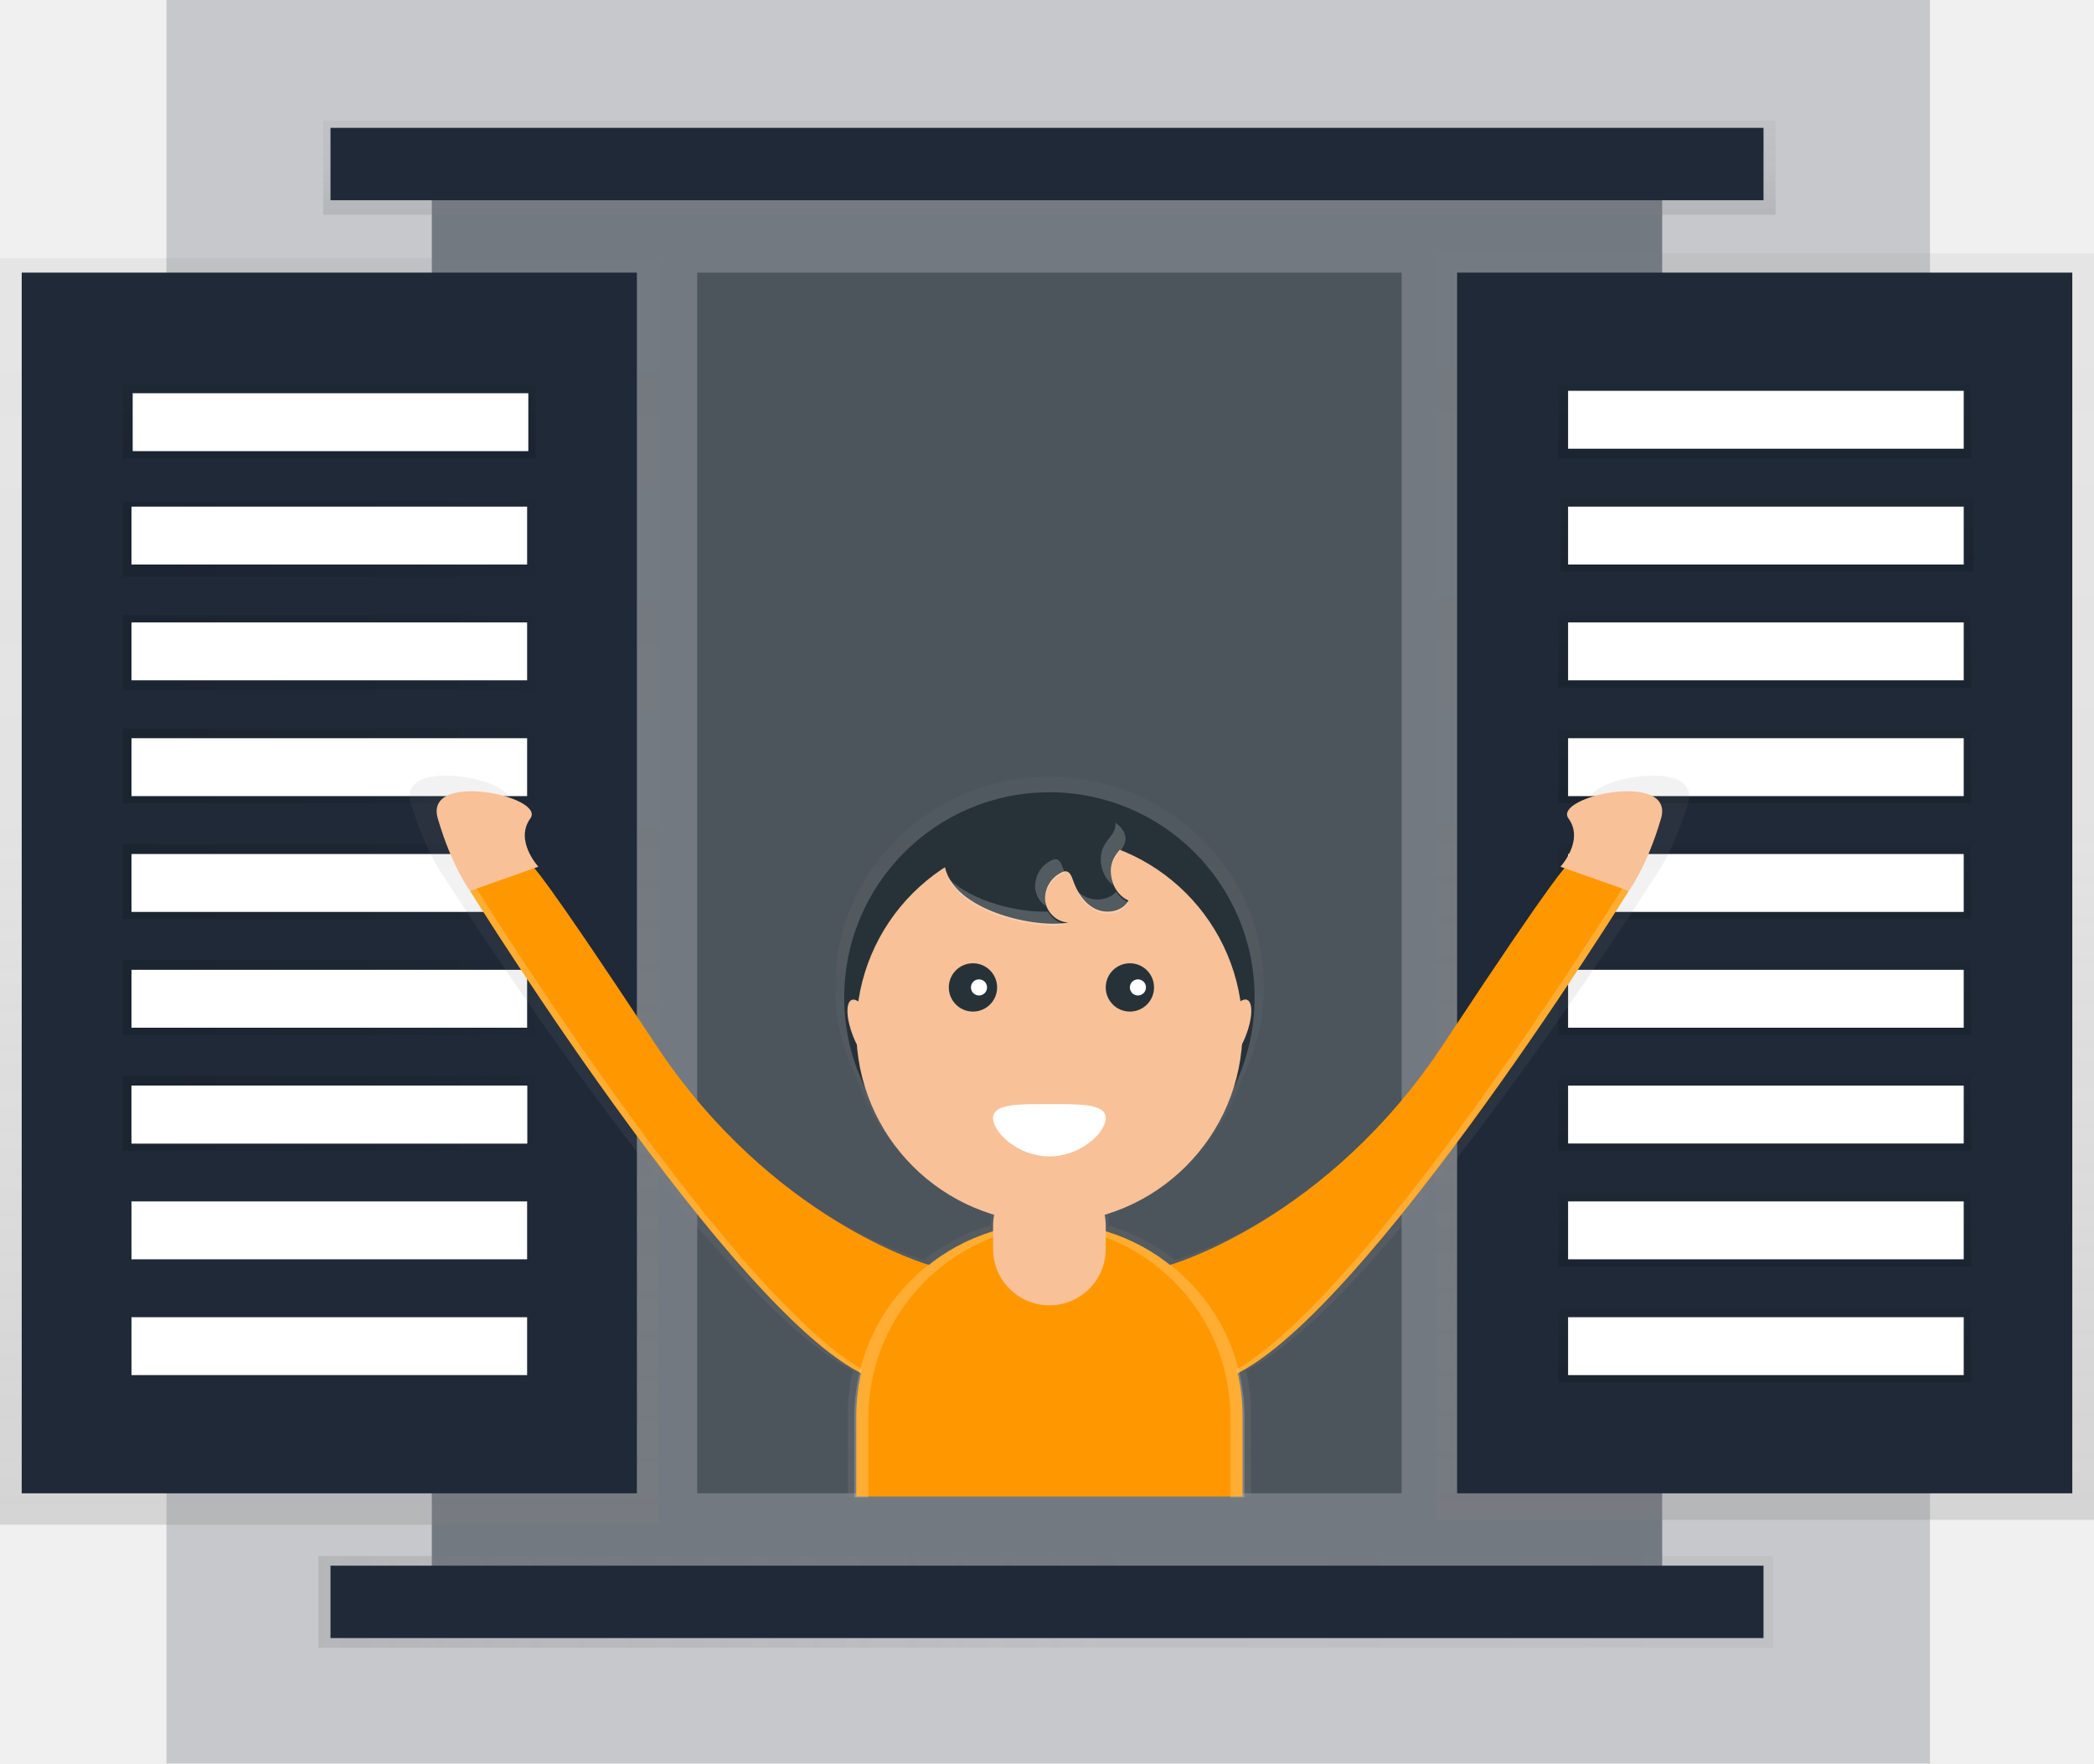
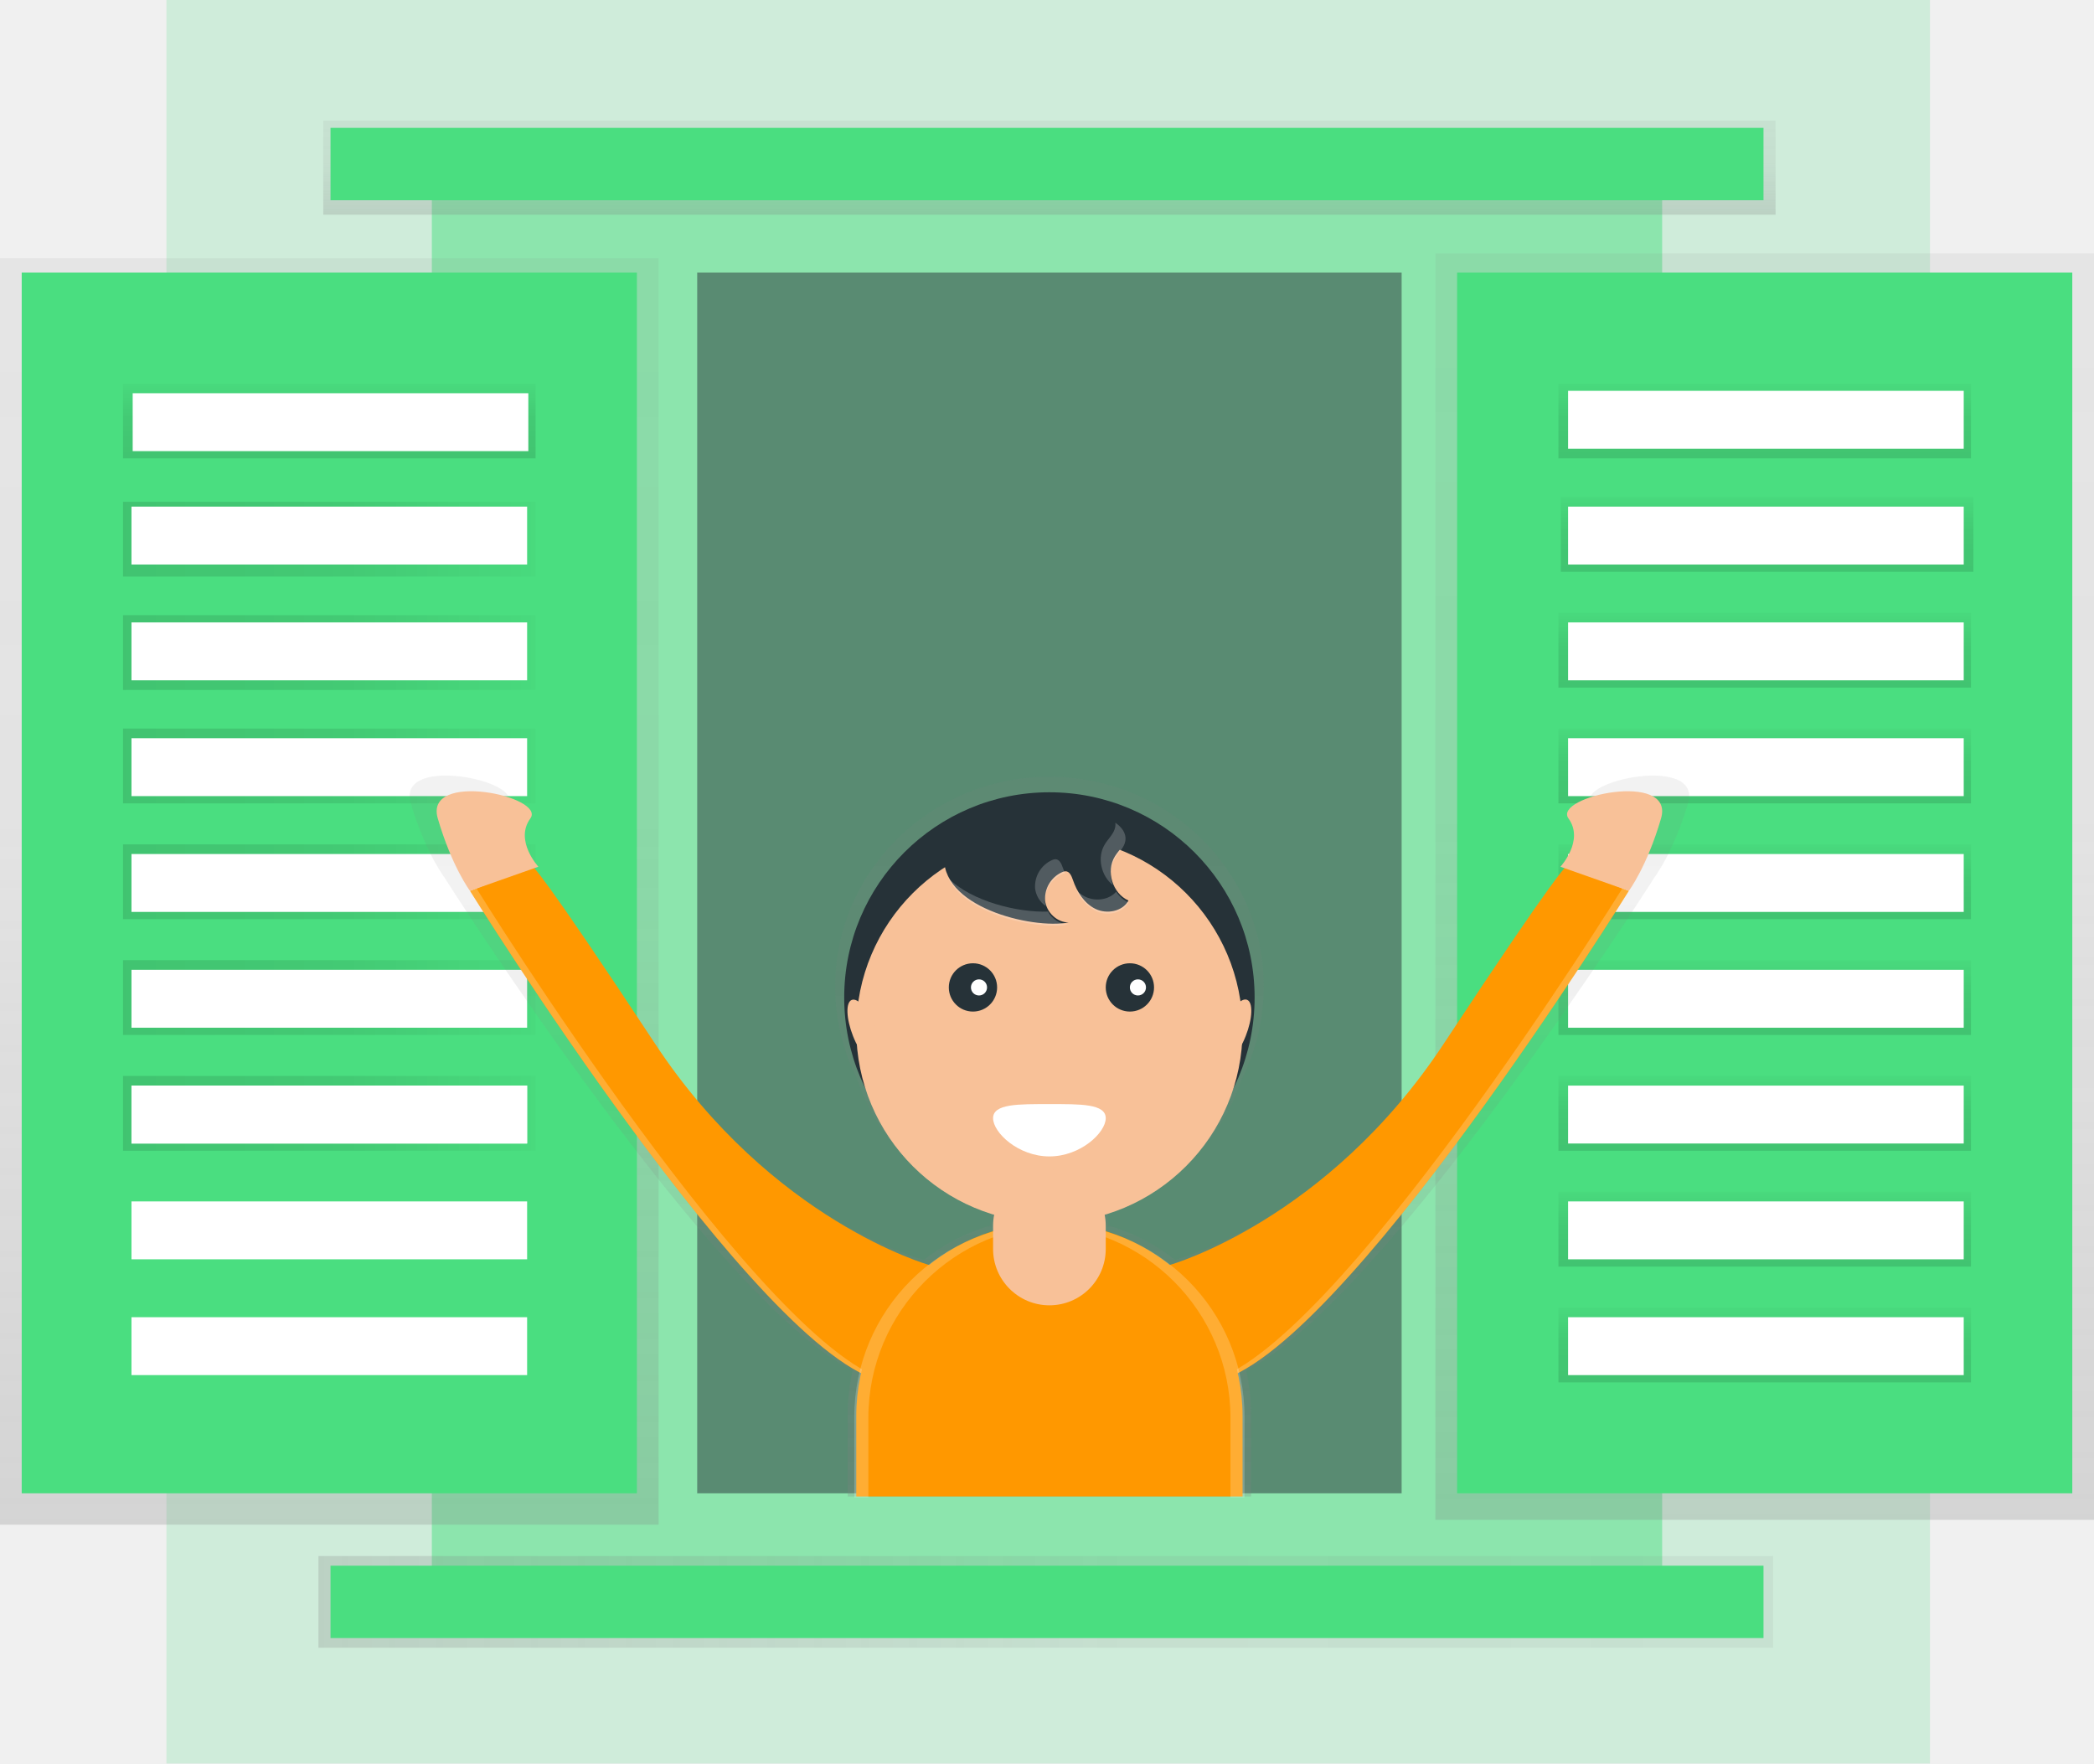
<svg xmlns="http://www.w3.org/2000/svg" xmlns:xlink="http://www.w3.org/1999/xlink" id="fd1e300e-6133-4b79-9025-3394cccdd89f" data-name="Layer 1" width="868" height="731" viewBox="0 0 868 731">
  <defs>
    <linearGradient id="06147ff9-8cd2-48ac-a1c1-caecd7b6d6a5" x1="731.5" y1="630" x2="731.5" y2="105" gradientUnits="userSpaceOnUse">
      <stop offset="0" stop-color="gray" stop-opacity="0.25" />
      <stop offset="0.54" stop-color="gray" stop-opacity="0.12" />
      <stop offset="1" stop-color="gray" stop-opacity="0.1" />
    </linearGradient>
    <linearGradient id="a49b107c-cf66-4ec6-8282-86ab0caa351c" x1="136.5" y1="632" x2="136.5" y2="107" xlink:href="#06147ff9-8cd2-48ac-a1c1-caecd7b6d6a5" />
    <linearGradient id="1f9811ff-c8f4-40a6-be63-e60ca0341cbe" x1="136.5" y1="190" x2="136.5" y2="159" gradientUnits="userSpaceOnUse">
      <stop offset="0" stop-opacity="0.12" />
      <stop offset="0.55" stop-opacity="0.09" />
      <stop offset="1" stop-opacity="0.02" />
    </linearGradient>
    <linearGradient id="b9a200bd-353c-4381-b6e1-073e5213fd80" x1="732.5" y1="237" x2="732.5" y2="206" xlink:href="#1f9811ff-c8f4-40a6-be63-e60ca0341cbe" />
    <linearGradient id="bd740118-0fc8-46fe-baa7-1287731d1ce1" x1="731.5" y1="285" x2="731.5" y2="254" xlink:href="#1f9811ff-c8f4-40a6-be63-e60ca0341cbe" />
    <linearGradient id="be3dcc85-6798-4804-ad40-40dd5e1bf54d" x1="731.5" y1="333" x2="731.5" y2="302" xlink:href="#1f9811ff-c8f4-40a6-be63-e60ca0341cbe" />
    <linearGradient id="7951aed1-d6b7-43ca-8fc6-4bf3d931fa96" x1="731.5" y1="381" x2="731.5" y2="350" xlink:href="#1f9811ff-c8f4-40a6-be63-e60ca0341cbe" />
    <linearGradient id="f7ec873f-c4fc-49e9-9fd3-dd83f2d4e56d" x1="731.5" y1="429" x2="731.5" y2="398" xlink:href="#1f9811ff-c8f4-40a6-be63-e60ca0341cbe" />
    <linearGradient id="ccdfa92b-51d8-4ad9-a821-9e1bef0af2d7" x1="731.5" y1="477" x2="731.5" y2="446" xlink:href="#1f9811ff-c8f4-40a6-be63-e60ca0341cbe" />
    <linearGradient id="073d1fbf-61de-45f9-b512-c4899ce091e5" x1="731.5" y1="525" x2="731.5" y2="494" xlink:href="#1f9811ff-c8f4-40a6-be63-e60ca0341cbe" />
    <linearGradient id="24835175-14ba-470d-95d2-6a8277fcc694" x1="731.5" y1="573" x2="731.5" y2="542" xlink:href="#1f9811ff-c8f4-40a6-be63-e60ca0341cbe" />
    <linearGradient id="5ff08f58-18b8-40ea-89dd-f61e941fbca5" x1="731.5" x2="731.5" xlink:href="#1f9811ff-c8f4-40a6-be63-e60ca0341cbe" />
    <linearGradient id="35037972-f4cb-4e52-85d9-6feea861c78a" x1="51" y1="223.5" x2="222" y2="223.5" xlink:href="#1f9811ff-c8f4-40a6-be63-e60ca0341cbe" />
    <linearGradient id="c11cf938-6a5f-4793-b594-126852022070" x1="51" y1="270.5" x2="222" y2="270.5" xlink:href="#1f9811ff-c8f4-40a6-be63-e60ca0341cbe" />
    <linearGradient id="68e8be81-276e-4a4c-a07a-ad0995a3c0be" x1="51" y1="317.5" x2="222" y2="317.5" xlink:href="#1f9811ff-c8f4-40a6-be63-e60ca0341cbe" />
    <linearGradient id="0822cc54-0c46-479a-a5ec-03e9a82962c7" x1="51" y1="365.5" x2="222" y2="365.5" xlink:href="#1f9811ff-c8f4-40a6-be63-e60ca0341cbe" />
    <linearGradient id="7019b20f-90f6-479e-a238-57a05bc6be32" x1="51" y1="413.5" x2="222" y2="413.5" xlink:href="#1f9811ff-c8f4-40a6-be63-e60ca0341cbe" />
    <linearGradient id="d42fcc48-79e2-414c-a733-2be802693088" x1="51" y1="461.5" x2="222" y2="461.5" xlink:href="#1f9811ff-c8f4-40a6-be63-e60ca0341cbe" />
    <linearGradient id="0c4558fc-2870-4523-bb15-f13635f1ebad" x1="132" y1="664" x2="735" y2="664" xlink:href="#06147ff9-8cd2-48ac-a1c1-caecd7b6d6a5" />
    <linearGradient id="5f8c78d2-e119-41dc-88f5-5bfd3b7b4286" x1="435" y1="89" x2="435" y2="50" xlink:href="#06147ff9-8cd2-48ac-a1c1-caecd7b6d6a5" />
    <linearGradient id="0b3309b2-8c80-4e02-ba09-43858a03760e" x1="601" y1="704.8" x2="601" y2="406" xlink:href="#06147ff9-8cd2-48ac-a1c1-caecd7b6d6a5" />
  </defs>
-   <rect x="69" width="731" height="731" fill="#1f2937" opacity="0.2" />
-   <rect x="179" y="68.25" width="510" height="595.5" fill="#1f2937" opacity="0.5" />
+   <rect x="69" width="731" height="731" fill="#4ade80" opacity="0.2" />
+   <rect x="179" y="68.25" width="510" height="595.5" fill="#4ade80" opacity="0.5" />
  <rect x="595" y="105" width="273" height="525" fill="url(#06147ff9-8cd2-48ac-a1c1-caecd7b6d6a5)" />
  <rect y="107" width="273" height="525" fill="url(#a49b107c-cf66-4ec6-8282-86ab0caa351c)" />
-   <rect x="604" y="113" width="255" height="506" fill="#1f2937" />
-   <rect x="175" y="197.5" width="255" height="506" transform="translate(439 816.5) rotate(-180)" fill="#1f2937" />
+   <rect x="604" y="113" width="255" height="506" fill="#4ade80" />
+   <rect x="175" y="197.5" width="255" height="506" transform="translate(439 816.5) rotate(-180)" fill="#4ade80" />
  <rect x="51" y="159" width="171" height="31" fill="url(#1f9811ff-c8f4-40a6-be63-e60ca0341cbe)" />
  <rect x="647" y="206" width="171" height="31" fill="url(#b9a200bd-353c-4381-b6e1-073e5213fd80)" />
  <rect x="646" y="254" width="171" height="31" fill="url(#bd740118-0fc8-46fe-baa7-1287731d1ce1)" />
  <rect x="646" y="302" width="171" height="31" fill="url(#be3dcc85-6798-4804-ad40-40dd5e1bf54d)" />
  <rect x="646" y="350" width="171" height="31" fill="url(#7951aed1-d6b7-43ca-8fc6-4bf3d931fa96)" />
  <rect x="646" y="398" width="171" height="31" fill="url(#f7ec873f-c4fc-49e9-9fd3-dd83f2d4e56d)" />
  <rect x="646" y="446" width="171" height="31" fill="url(#ccdfa92b-51d8-4ad9-a821-9e1bef0af2d7)" />
  <rect x="646" y="494" width="171" height="31" fill="url(#073d1fbf-61de-45f9-b512-c4899ce091e5)" />
  <rect x="646" y="542" width="171" height="31" fill="url(#24835175-14ba-470d-95d2-6a8277fcc694)" />
  <rect x="646" y="159" width="171" height="31" fill="url(#5ff08f58-18b8-40ea-89dd-f61e941fbca5)" />
  <rect x="51" y="208" width="171" height="31" fill="url(#35037972-f4cb-4e52-85d9-6feea861c78a)" />
  <rect x="51" y="255" width="171" height="31" fill="url(#c11cf938-6a5f-4793-b594-126852022070)" />
  <rect x="51" y="302" width="171" height="31" fill="url(#68e8be81-276e-4a4c-a07a-ad0995a3c0be)" />
  <rect x="51" y="350" width="171" height="31" fill="url(#0822cc54-0c46-479a-a5ec-03e9a82962c7)" />
  <rect x="51" y="398" width="171" height="31" fill="url(#7019b20f-90f6-479e-a238-57a05bc6be32)" />
  <rect x="55" y="163" width="164" height="24" fill="#fff" />
  <rect x="54.5" y="210" width="164" height="24" fill="#fff" />
  <rect x="54.5" y="258" width="164" height="24" fill="#fff" />
  <rect x="54.5" y="306" width="164" height="24" fill="#fff" />
  <rect x="54.5" y="354" width="164" height="24" fill="#fff" />
  <rect x="54.5" y="402" width="164" height="24" fill="#fff" />
  <rect x="51" y="446" width="171" height="31" fill="url(#d42fcc48-79e2-414c-a733-2be802693088)" />
  <rect x="54.5" y="450" width="164" height="24" fill="#fff" />
  <rect x="54.5" y="450" width="164" height="24" fill="#fff" />
  <rect x="54.5" y="498" width="164" height="24" fill="#fff" />
  <rect x="54.5" y="546" width="164" height="24" fill="#fff" />
  <rect x="650" y="162" width="164" height="24" fill="#fff" />
  <rect x="650" y="210" width="164" height="24" fill="#fff" />
  <rect x="650" y="258" width="164" height="24" fill="#fff" />
  <rect x="650" y="306" width="164" height="24" fill="#fff" />
  <rect x="650" y="354" width="164" height="24" fill="#fff" />
  <rect x="650" y="402" width="164" height="24" fill="#fff" />
  <rect x="650" y="450" width="164" height="24" fill="#fff" />
  <rect x="650" y="498" width="164" height="24" fill="#fff" />
  <rect x="650" y="546" width="164" height="24" fill="#fff" />
  <rect x="132" y="645" width="603" height="38" fill="url(#0c4558fc-2870-4523-bb15-f13635f1ebad)" />
-   <rect x="137" y="649" width="594" height="30" fill="#1f2937" />
+   <rect x="137" y="649" width="594" height="30" fill="#4ade80" />
  <rect x="134" y="50" width="602" height="39" fill="url(#5f8c78d2-e119-41dc-88f5-5bfd3b7b4286)" />
-   <rect x="137" y="53" width="594" height="30" fill="#1f2937" />
+   <rect x="137" y="53" width="594" height="30" fill="#4ade80" />
  <rect x="289" y="113" width="292" height="506" fill="#263238" opacity="0.5" />
  <path d="M825.66,417.55c7,9.38-3.48,20.46-3.48,20.46l1.76.61c-2.59,2.87-12.82,15.82-52.26,74.4-50.5,75-118.55,93.71-118.55,93.71h0a84,84,0,0,0-27.73-14.31v-7.08a83,83,0,0,0,55.3-53.48,85.08,85.08,0,0,0,9.14-38.44c0-48-39.77-86.94-88.82-86.94s-88.82,38.93-88.82,86.94a85.08,85.08,0,0,0,9.14,38.44,83,83,0,0,0,55.3,53.48v7.08a84,84,0,0,0-27.73,14.31h0S480.83,588,430.33,513c-39.44-58.58-49.67-71.54-52.26-74.4l1.76-.61s-10.45-11.08-3.48-20.46-46.15-20.46-40.06,0,13.93,30.69,13.93,30.69S461.42,623.6,519.47,652.58a80.43,80.43,0,0,0-2.06,18.12V704.8H684.59V670.7a80.43,80.43,0,0,0-2.06-18.12c58-29,169.25-204.35,169.25-204.35s7.84-10.23,13.93-30.69S818.69,408.17,825.66,417.55Z" transform="translate(-166 -84.5)" fill="url(#0b3309b2-8c80-4e02-ba09-43858a03760e)" />
  <circle cx="435" cy="413.47" r="85.06" fill="#263238" />
  <circle cx="435" cy="426.82" r="80.06" fill="#f8c198" />
  <circle cx="403.31" cy="409.3" r="10.01" fill="#263238" />
  <circle cx="468.36" cy="409.3" r="10.01" fill="#263238" />
  <path d="M624.35,548c0,6-10.45,15.85-23.35,15.85S577.65,554,577.65,548s10.45-5.84,23.35-5.84S624.35,542,624.35,548Z" transform="translate(-166 -84.5)" fill="#fff" />
  <circle cx="405.81" cy="409.3" r="3.34" fill="#fff" />
  <circle cx="471.69" cy="409.3" r="3.34" fill="#fff" />
  <path d="M609,466.88c-4.88,0-9.26-4.24-9.78-9.09a12,12,0,0,1,7-11.75,3.42,3.42,0,0,1,1.47-.38c1.68,0,2.51,2,3.05,3.59,1.68,4.92,4.66,9.72,9.34,12s11.22,1.11,13.69-3.47c-6.62-2.95-9.45-12.21-5.6-18.35,1.49-2.37,3.81-4.38,4.28-7.14.86-5-4.62-8.64-9.47-10.14-14-4.33-62.8-4.81-65.49,16.08C554.67,460.27,593.63,469.8,609,466.88Z" transform="translate(-166 -84.5)" fill="#263238" />
  <ellipse cx="524.27" cy="512.15" rx="5" ry="14.18" transform="translate(-317.38 143.66) rotate(-21.53)" fill="#f8c198" />
  <ellipse cx="677.73" cy="512.15" rx="14.18" ry="5" transform="translate(-213.42 870.11) rotate(-68.47)" fill="#f8c198" />
  <path d="M650.91,608.84s65.17-18.3,113.54-91.69,50.87-73.59,50.87-73.59l25.85,10.21S721.09,647.25,669.39,657.26,650.91,608.84,650.91,608.84Z" transform="translate(-166 -84.5)" fill="#ff9800" />
  <path d="M812.83,443.77s10-10.84,3.34-20,44.2-20,38.36,0-13.34,30-13.34,30Z" transform="translate(-166 -84.5)" fill="#f8c198" />
  <path d="M551.09,608.84s-65.17-18.3-113.54-91.69-50.87-73.59-50.87-73.59l-25.85,10.21s120.09,193.48,171.8,203.49S551.09,608.84,551.09,608.84Z" transform="translate(-166 -84.5)" fill="#ff9800" />
  <path d="M389.17,443.77s-10-10.84-3.34-20-44.2-20-38.36,0,13.34,30,13.34,30Z" transform="translate(-166 -84.5)" fill="#f8c198" />
  <g opacity="0.2">
    <path d="M628.29,427.27c-.48,2.76-2.8,4.76-4.28,7.14-3.37,5.38-1.62,13.16,3.32,17a12.79,12.79,0,0,1,.85-11.14c1.49-2.37,3.81-4.38,4.28-7.14.54-3.13-1.41-5.73-4.13-7.6A6,6,0,0,1,628.29,427.27Z" transform="translate(-166 -84.5)" fill="#fff" />
    <path d="M607.46,446.51c-.32-.75-.62-1.51-.88-2.27-.54-1.59-1.37-3.54-3.05-3.59a3.42,3.42,0,0,0-1.47.38,12,12,0,0,0-7,11.75,10.53,10.53,0,0,0,4.47,7.35,9.4,9.4,0,0,1-.3-1.51,12,12,0,0,1,7-11.75A3.87,3.87,0,0,1,607.46,446.51Z" transform="translate(-166 -84.5)" fill="#fff" />
    <path d="M600.41,462.35c-12.16.51-31.78-4.13-41.45-14,7.22,15.36,37.05,21.79,50,19.32A10.08,10.08,0,0,1,600.41,462.35Z" transform="translate(-166 -84.5)" fill="#fff" />
    <path d="M628.68,454.11c-2.92,3.43-8.58,4.15-12.75,2.12a14.54,14.54,0,0,1-3.7-2.61,17.84,17.84,0,0,0,7.87,8.44c4.68,2.27,11.22,1.11,13.69-3.47A11.88,11.88,0,0,1,628.68,454.11Z" transform="translate(-166 -84.5)" fill="#fff" />
  </g>
  <path d="M837.85,453.77S717.76,647.25,666,657.26a60.33,60.33,0,0,1-9.07,1.11,53.05,53.05,0,0,0,12.41-1.11c51.71-10,171.8-203.49,171.8-203.49l-2.68-.95C838.09,453.45,837.85,453.77,837.85,453.77Z" transform="translate(-166 -84.5)" fill="#fff" opacity="0.2" />
  <path d="M364.15,453.77S484.24,647.25,536,657.26a60.33,60.33,0,0,0,9.07,1.11,53.05,53.05,0,0,1-12.41-1.11c-51.71-10-171.8-203.49-171.8-203.49l2.68-.95C363.91,453.45,364.15,453.77,364.15,453.77Z" transform="translate(-166 -84.5)" fill="#fff" opacity="0.2" />
  <path d="M435,506.88h0a80.06,80.06,0,0,1,80.06,80.06V620.3a0,0,0,0,1,0,0H354.94a0,0,0,0,1,0,0V586.94A80.06,80.06,0,0,1,435,506.88Z" fill="#ff9800" />
  <path d="M601.83,591.8h0a80.93,80.93,0,0,0-8.72.47c1,0,1.91-.06,2.88-.06h0a80.06,80.06,0,0,1,80.06,80.06v32.94h5.84V671.86A80.06,80.06,0,0,0,601.83,591.8Z" transform="translate(-166 -84.5)" fill="#fff" opacity="0.2" />
  <path d="M600.17,591.8h0a80.93,80.93,0,0,1,8.72.47c-1,0-1.91-.06-2.88-.06h0a80.06,80.06,0,0,0-80.06,80.06v32.94h-5.84V671.86A80.06,80.06,0,0,1,600.17,591.8Z" transform="translate(-166 -84.5)" fill="#fff" opacity="0.2" />
  <rect x="411.65" y="484.78" width="46.7" height="56.29" rx="23.35" ry="23.35" fill="#f8c198" />
</svg>
